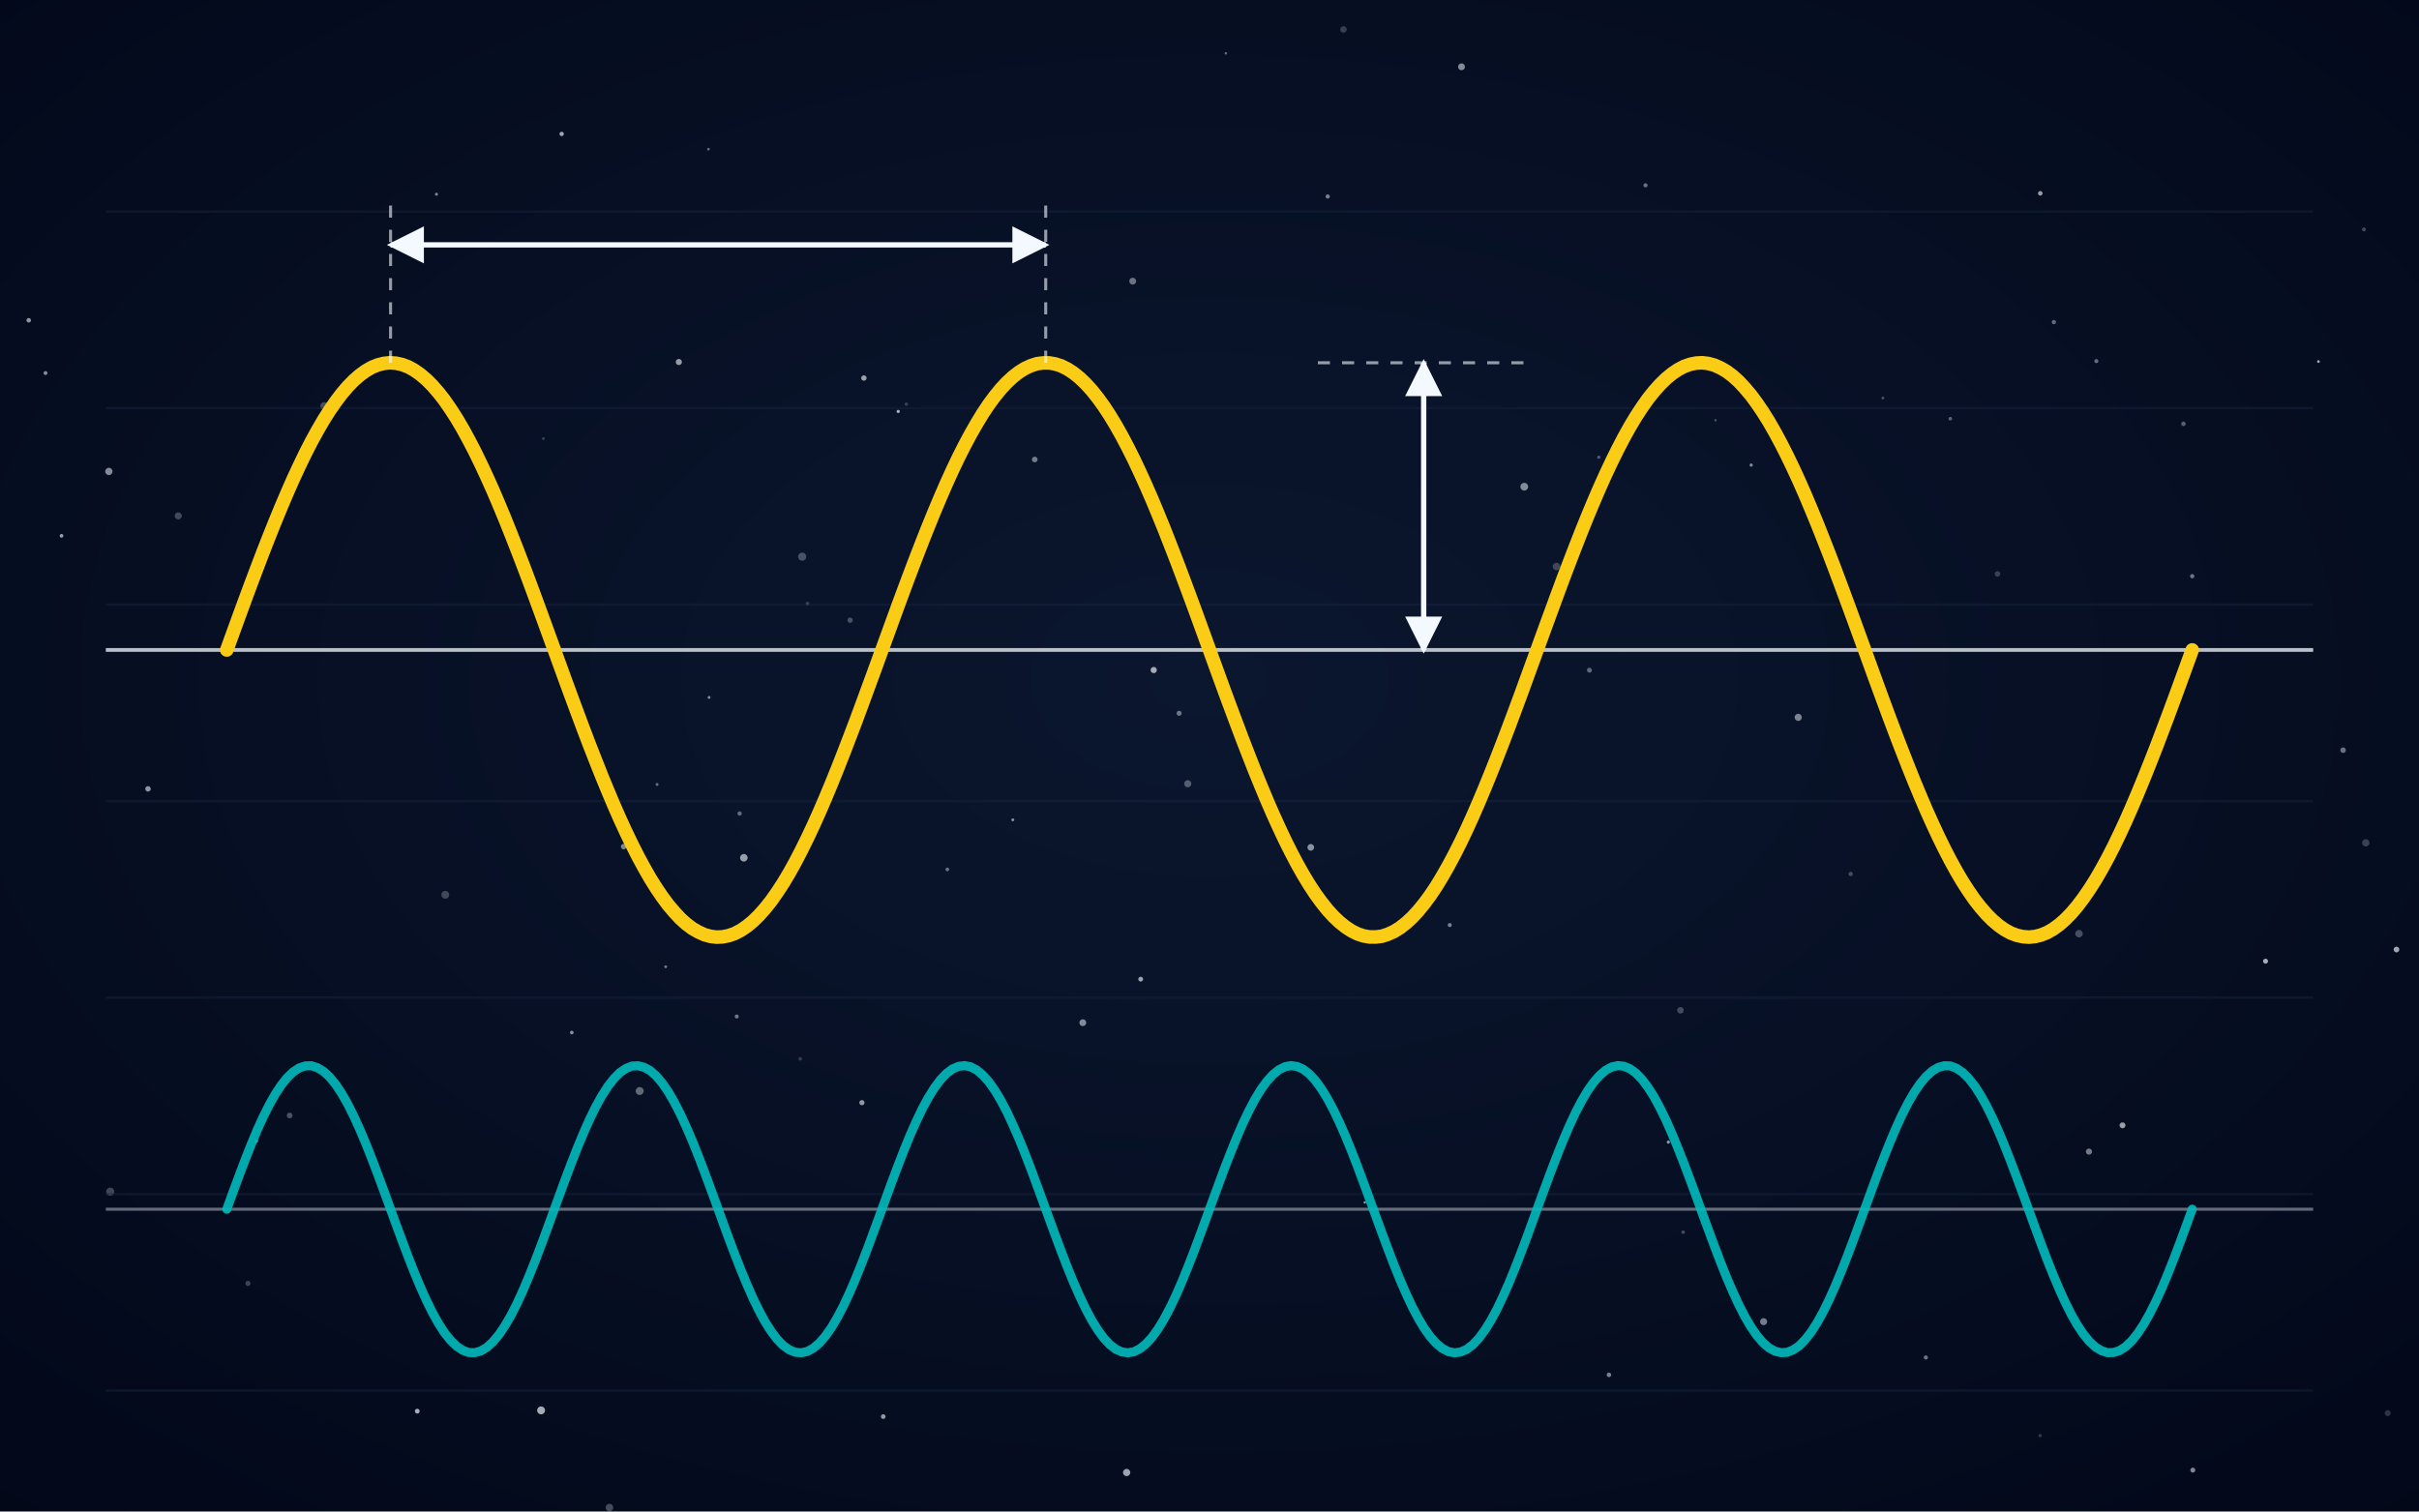
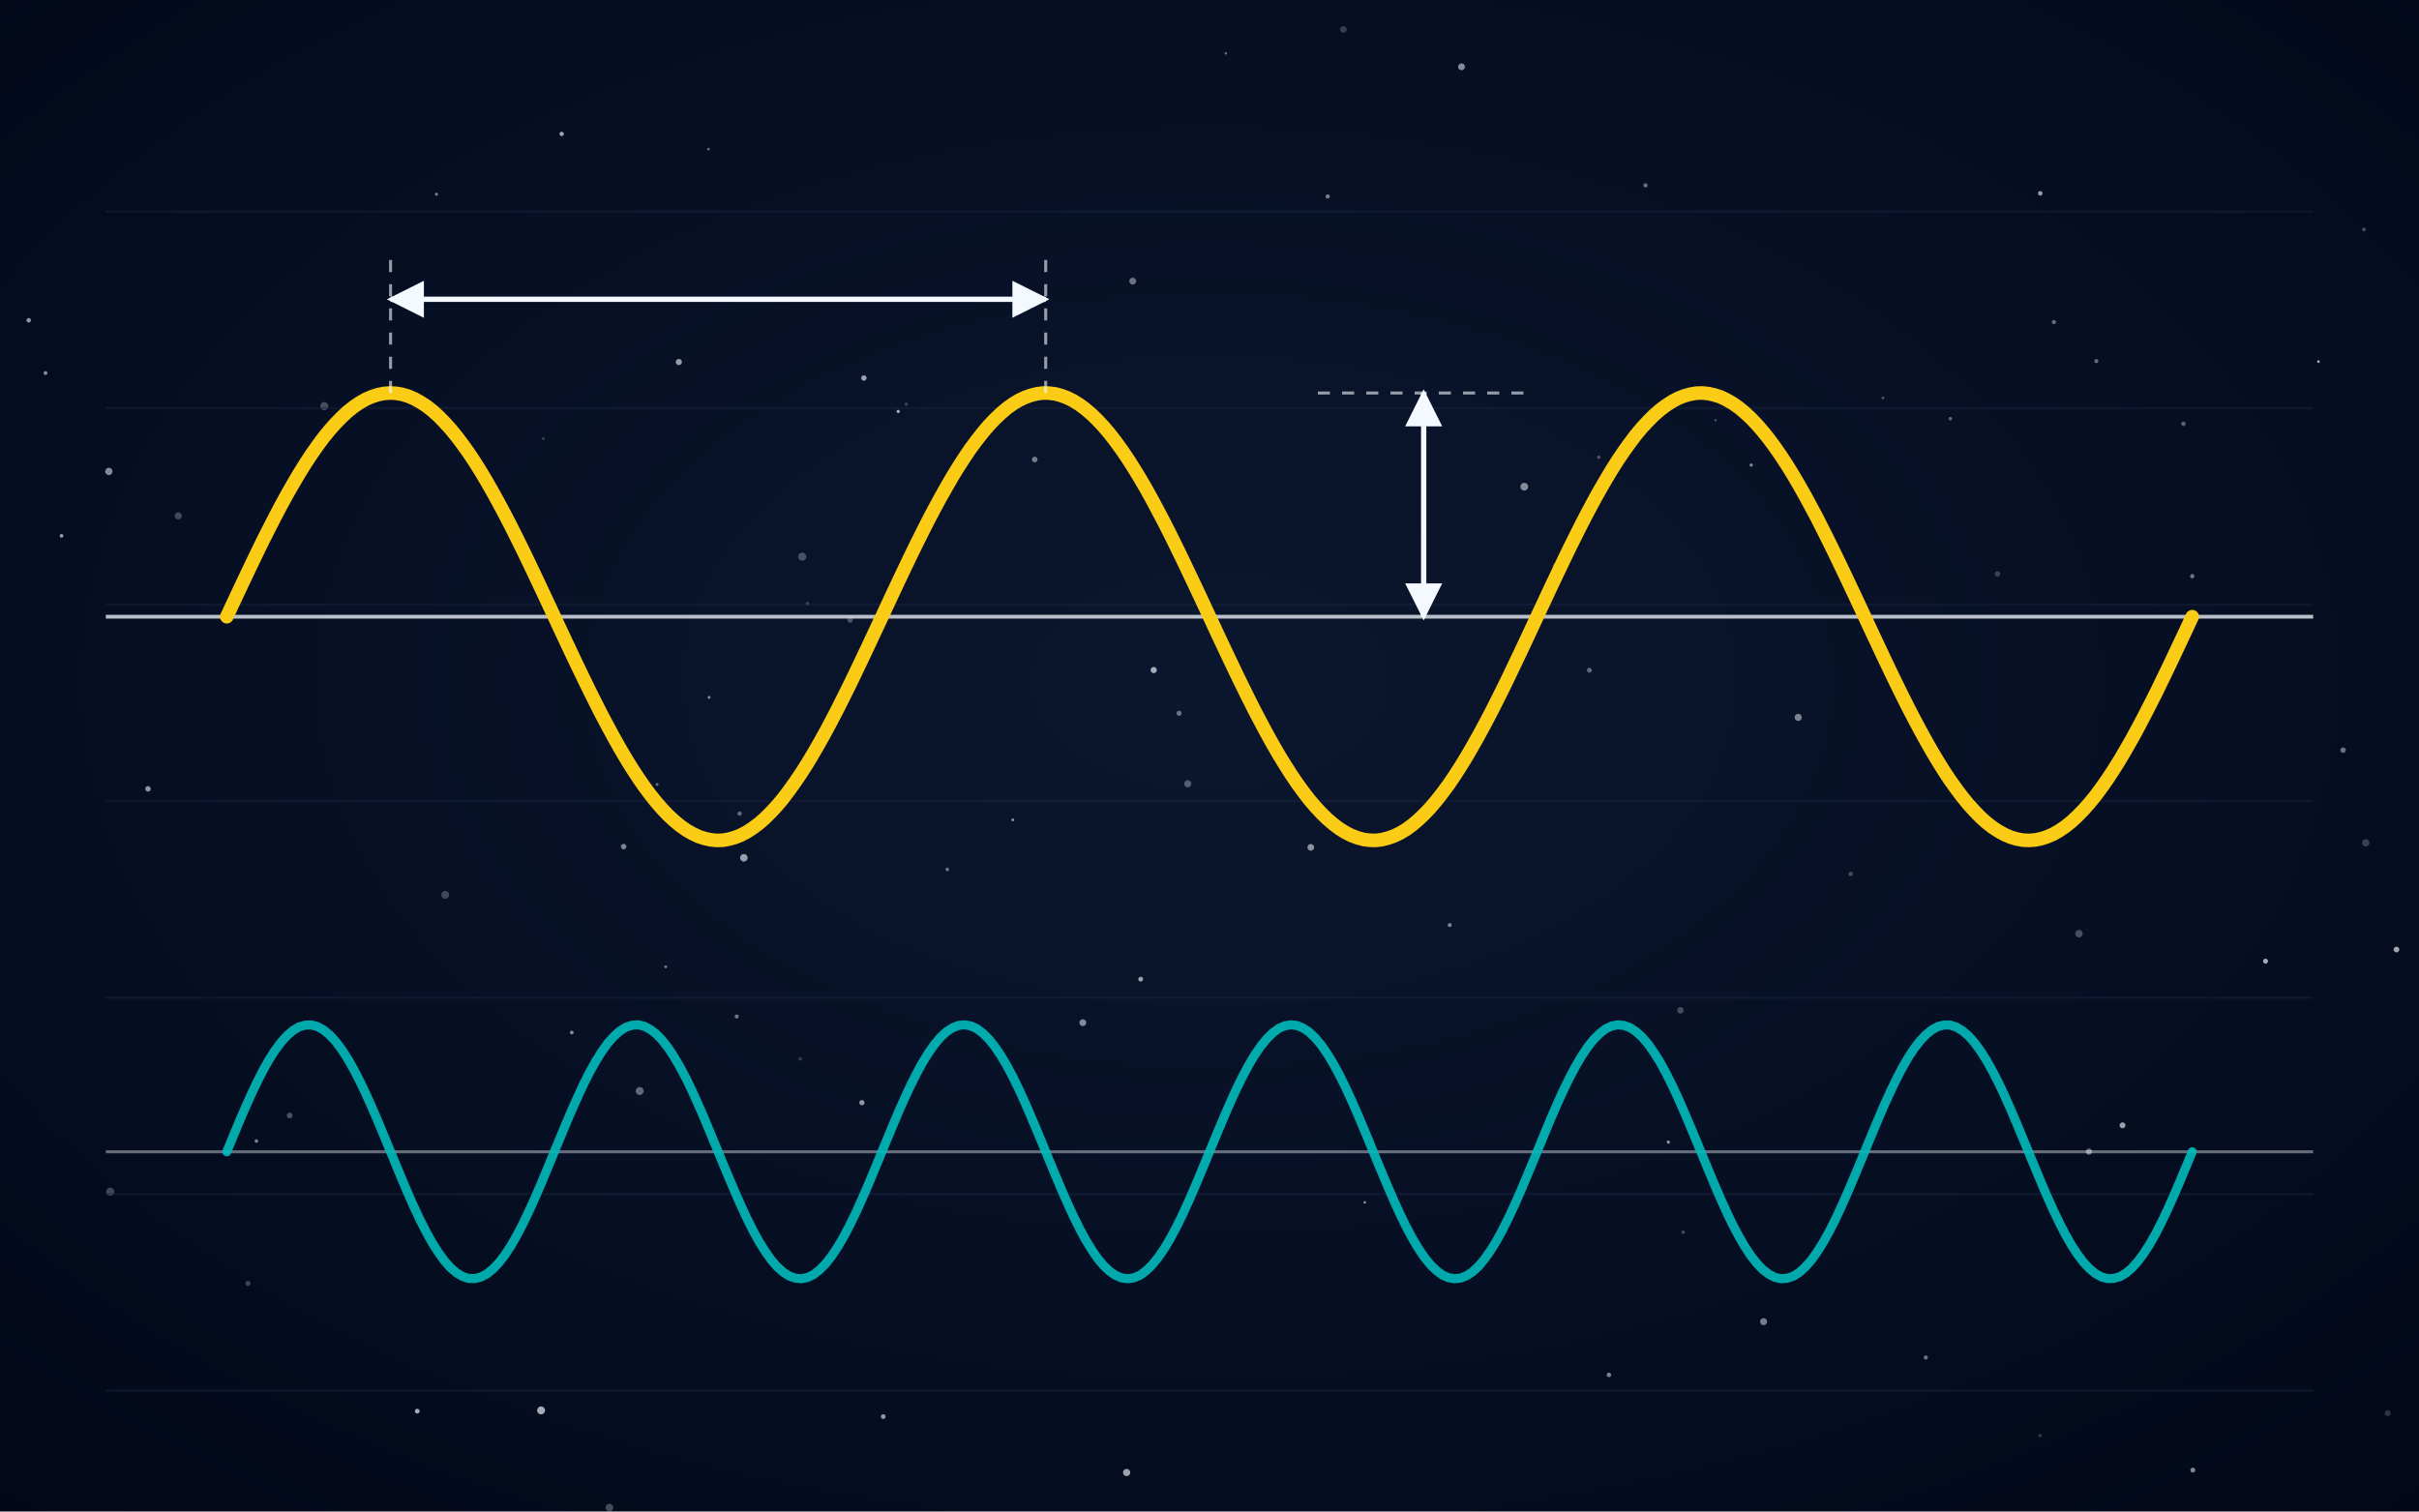
<svg xmlns="http://www.w3.org/2000/svg" width="1600" height="1000" viewBox="0 0 1600 1000">
  <defs>
    <radialGradient id="bg" cx="50%" cy="45%" r="78%">
      <stop offset="0%" stop-color="#0b172f" />
      <stop offset="100%" stop-color="#020718" />
    </radialGradient>
  </defs>
  <rect width="1600" height="1000" fill="url(#bg)" />
  <circle cx="403.1" cy="997.4" r="2.50" fill="#f4f9ff" opacity="0.27" />
  <circle cx="1134.7" cy="278.0" r="0.83" fill="#f4f9ff" opacity="0.28" />
  <circle cx="584.2" cy="937.2" r="1.56" fill="#f4f9ff" opacity="0.59" />
  <circle cx="1064.2" cy="909.6" r="1.50" fill="#f4f9ff" opacity="0.49" />
  <circle cx="1579.3" cy="934.9" r="1.99" fill="#f4f9ff" opacity="0.18" />
  <circle cx="1375.1" cy="617.7" r="2.47" fill="#f4f9ff" opacity="0.27" />
  <circle cx="1321.2" cy="379.7" r="1.86" fill="#f4f9ff" opacity="0.21" />
  <circle cx="1051.3" cy="443.4" r="1.63" fill="#f4f9ff" opacity="0.37" />
  <circle cx="1386.6" cy="238.9" r="1.34" fill="#f4f9ff" opacity="0.41" />
  <circle cx="1166.5" cy="874.4" r="2.34" fill="#f4f9ff" opacity="0.47" />
  <circle cx="412.5" cy="560.1" r="1.82" fill="#f4f9ff" opacity="0.50" />
  <circle cx="1349.5" cy="127.9" r="1.51" fill="#f4f9ff" opacity="0.61" />
  <circle cx="810.8" cy="35.3" r="0.84" fill="#f4f9ff" opacity="0.39" />
  <circle cx="1549.8" cy="496.3" r="1.83" fill="#f4f9ff" opacity="0.42" />
  <circle cx="1585.1" cy="628.2" r="1.88" fill="#f4f9ff" opacity="0.65" />
  <circle cx="1103.5" cy="755.6" r="1.05" fill="#f4f9ff" opacity="0.59" />
  <circle cx="1245.4" cy="263.3" r="0.95" fill="#f4f9ff" opacity="0.28" />
  <circle cx="1498.5" cy="635.9" r="1.64" fill="#f4f9ff" opacity="0.68" />
  <circle cx="1224.1" cy="578.2" r="1.44" fill="#f4f9ff" opacity="0.25" />
  <circle cx="40.7" cy="354.5" r="1.22" fill="#f4f9ff" opacity="0.61" />
  <circle cx="191.6" cy="738.0" r="1.89" fill="#f4f9ff" opacity="0.29" />
  <circle cx="19.0" cy="211.9" r="1.50" fill="#f4f9ff" opacity="0.58" />
  <circle cx="72.0" cy="311.9" r="2.42" fill="#f4f9ff" opacity="0.53" />
  <circle cx="571.4" cy="250.1" r="1.79" fill="#f4f9ff" opacity="0.62" />
  <circle cx="1358.5" cy="213.1" r="1.41" fill="#f4f9ff" opacity="0.39" />
  <circle cx="1450.4" cy="972.6" r="1.62" fill="#f4f9ff" opacity="0.52" />
  <circle cx="529.3" cy="700.5" r="1.19" fill="#f4f9ff" opacity="0.19" />
  <circle cx="288.7" cy="128.5" r="1.00" fill="#f4f9ff" opacity="0.51" />
  <circle cx="763.1" cy="443.3" r="2.06" fill="#f4f9ff" opacity="0.66" />
  <circle cx="1564.8" cy="557.6" r="2.42" fill="#f4f9ff" opacity="0.22" />
  <circle cx="754.5" cy="647.8" r="1.60" fill="#f4f9ff" opacity="0.63" />
  <circle cx="468.6" cy="98.7" r="0.87" fill="#f4f9ff" opacity="0.42" />
  <circle cx="30.1" cy="246.8" r="1.29" fill="#f4f9ff" opacity="0.54" />
  <circle cx="867.0" cy="560.6" r="2.22" fill="#f4f9ff" opacity="0.55" />
  <circle cx="1563.6" cy="151.8" r="1.28" fill="#f4f9ff" opacity="0.26" />
  <circle cx="169.6" cy="754.9" r="1.16" fill="#f4f9ff" opacity="0.50" />
  <circle cx="492.0" cy="567.5" r="2.51" fill="#f4f9ff" opacity="0.61" />
  <circle cx="294.5" cy="592.0" r="2.60" fill="#f4f9ff" opacity="0.24" />
  <circle cx="530.6" cy="368.3" r="2.68" fill="#f4f9ff" opacity="0.27" />
  <circle cx="1533.5" cy="239.2" r="0.90" fill="#f4f9ff" opacity="0.67" />
  <circle cx="489.2" cy="538.2" r="1.44" fill="#f4f9ff" opacity="0.38" />
  <circle cx="117.9" cy="341.3" r="2.36" fill="#f4f9ff" opacity="0.25" />
  <circle cx="487.3" cy="672.5" r="1.34" fill="#f4f9ff" opacity="0.44" />
  <circle cx="684.4" cy="304.0" r="1.87" fill="#f4f9ff" opacity="0.46" />
  <circle cx="669.9" cy="542.4" r="0.94" fill="#f4f9ff" opacity="0.56" />
  <circle cx="440.3" cy="639.6" r="0.92" fill="#f4f9ff" opacity="0.48" />
  <circle cx="423.1" cy="721.8" r="2.63" fill="#f4f9ff" opacity="0.38" />
  <circle cx="1029.5" cy="374.8" r="2.50" fill="#f4f9ff" opacity="0.23" />
  <circle cx="1290.0" cy="277.0" r="1.19" fill="#f4f9ff" opacity="0.36" />
  <circle cx="97.9" cy="521.9" r="1.81" fill="#f4f9ff" opacity="0.58" />
  <circle cx="785.6" cy="518.5" r="2.36" fill="#f4f9ff" opacity="0.32" />
  <circle cx="958.9" cy="612.0" r="1.34" fill="#f4f9ff" opacity="0.48" />
  <circle cx="1113.3" cy="815.2" r="1.18" fill="#f4f9ff" opacity="0.25" />
  <circle cx="359.4" cy="290.2" r="0.89" fill="#f4f9ff" opacity="0.23" />
  <circle cx="779.9" cy="471.9" r="1.68" fill="#f4f9ff" opacity="0.42" />
  <circle cx="745.2" cy="974.2" r="2.40" fill="#f4f9ff" opacity="0.64" />
  <circle cx="1111.5" cy="668.4" r="2.18" fill="#f4f9ff" opacity="0.25" />
  <circle cx="626.6" cy="575.2" r="1.20" fill="#f4f9ff" opacity="0.42" />
  <circle cx="469.0" cy="461.4" r="0.96" fill="#f4f9ff" opacity="0.52" />
  <circle cx="1444.2" cy="280.4" r="1.50" fill="#f4f9ff" opacity="0.34" />
  <circle cx="164.0" cy="849.1" r="1.70" fill="#f4f9ff" opacity="0.24" />
  <circle cx="534.1" cy="399.4" r="1.21" fill="#f4f9ff" opacity="0.23" />
  <circle cx="1273.8" cy="898.1" r="1.38" fill="#f4f9ff" opacity="0.44" />
  <circle cx="594.1" cy="272.2" r="1.07" fill="#f4f9ff" opacity="0.68" />
  <circle cx="357.9" cy="933.1" r="2.61" fill="#f4f9ff" opacity="0.67" />
  <circle cx="449.0" cy="239.5" r="2.04" fill="#f4f9ff" opacity="0.60" />
  <circle cx="72.9" cy="788.4" r="2.68" fill="#f4f9ff" opacity="0.25" />
  <circle cx="716.2" cy="676.6" r="2.27" fill="#f4f9ff" opacity="0.52" />
  <circle cx="1088.4" cy="122.6" r="1.39" fill="#f4f9ff" opacity="0.41" />
  <circle cx="371.5" cy="88.6" r="1.43" fill="#f4f9ff" opacity="0.65" />
  <circle cx="902.7" cy="795.5" r="0.84" fill="#f4f9ff" opacity="0.57" />
  <circle cx="214.5" cy="268.7" r="2.66" fill="#f4f9ff" opacity="0.27" />
  <circle cx="1158.3" cy="307.7" r="1.08" fill="#f4f9ff" opacity="0.51" />
  <circle cx="434.6" cy="519.0" r="0.97" fill="#f4f9ff" opacity="0.40" />
  <circle cx="1057.5" cy="302.5" r="1.10" fill="#f4f9ff" opacity="0.30" />
  <circle cx="276.0" cy="933.6" r="1.59" fill="#f4f9ff" opacity="0.68" />
  <circle cx="878.2" cy="130.0" r="1.41" fill="#f4f9ff" opacity="0.47" />
  <circle cx="1403.9" cy="744.5" r="1.95" fill="#f4f9ff" opacity="0.62" />
  <circle cx="1189.4" cy="474.6" r="2.37" fill="#f4f9ff" opacity="0.49" />
  <circle cx="570.1" cy="729.5" r="1.73" fill="#f4f9ff" opacity="0.58" />
  <circle cx="966.7" cy="44.2" r="2.27" fill="#f4f9ff" opacity="0.53" />
  <circle cx="378.2" cy="683.1" r="1.21" fill="#f4f9ff" opacity="0.54" />
  <circle cx="1008.2" cy="322.0" r="2.57" fill="#f4f9ff" opacity="0.52" />
  <circle cx="1349.4" cy="949.8" r="1.12" fill="#f4f9ff" opacity="0.19" />
  <circle cx="1450.0" cy="381.2" r="1.42" fill="#f4f9ff" opacity="0.44" />
  <circle cx="888.6" cy="19.5" r="2.16" fill="#f4f9ff" opacity="0.21" />
  <circle cx="1381.7" cy="761.9" r="2.05" fill="#f4f9ff" opacity="0.46" />
  <circle cx="749.2" cy="186.0" r="2.28" fill="#f4f9ff" opacity="0.42" />
  <circle cx="562.3" cy="410.3" r="1.76" fill="#f4f9ff" opacity="0.27" />
  <circle cx="599.5" cy="267.4" r="1.14" fill="#f4f9ff" opacity="0.20" />
  <defs>
    <marker id="a" viewBox="0 0 10 10" refX="9" refY="5" markerWidth="7" markerHeight="7" orient="auto">
      <path d="M0 0 L10 5 L0 10 z" fill="#f4f9ff" />
    </marker>
    <marker id="b" viewBox="0 0 10 10" refX="1" refY="5" markerWidth="7" markerHeight="7" orient="auto">
      <path d="M10 0 L0 5 L10 10 z" fill="#f4f9ff" />
    </marker>
  </defs>
  <line x1="70" y1="140" x2="1530" y2="140" stroke="#19263f" stroke-width="1.5" opacity="0.45" />
  <line x1="70" y1="270" x2="1530" y2="270" stroke="#19263f" stroke-width="1.5" opacity="0.45" />
  <line x1="70" y1="400" x2="1530" y2="400" stroke="#19263f" stroke-width="1.5" opacity="0.45" />
  <line x1="70" y1="530" x2="1530" y2="530" stroke="#19263f" stroke-width="1.5" opacity="0.45" />
  <line x1="70" y1="660" x2="1530" y2="660" stroke="#19263f" stroke-width="1.5" opacity="0.45" />
  <line x1="70" y1="790" x2="1530" y2="790" stroke="#19263f" stroke-width="1.5" opacity="0.45" />
  <line x1="70" y1="920" x2="1530" y2="920" stroke="#19263f" stroke-width="1.5" opacity="0.45" />
-   <line x1="70" y1="430" x2="1530" y2="430" stroke="#f4f9ff" stroke-width="2.5" opacity="0.75" />
-   <line x1="70" y1="800" x2="1530" y2="800" stroke="#f4f9ff" stroke-width="2" opacity="0.4" />
-   <path d="M150 430.0 L154 419.0 L158 408.0 L162 397.1 L166 386.3 L170 375.7 L174 365.2 L178 355.0 L182 345.0 L186 335.3 L190 325.9 L194 316.8 L198 308.2 L202 299.9 L206 292.1 L210 284.8 L214 277.9 L218 271.6 L222 265.8 L226 260.5 L230 255.8 L234 251.7 L238 248.2 L242 245.3 L246 243.0 L250 241.4 L254 240.4 L258 240.0 L262 240.3 L266 241.2 L270 242.7 L274 244.9 L278 247.7 L282 251.1 L286 255.1 L290 259.7 L294 264.8 L298 270.6 L302 276.8 L306 283.6 L310 290.9 L314 298.6 L318 306.8 L322 315.4 L326 324.3 L330 333.7 L334 343.3 L338 353.3 L342 363.5 L346 373.9 L350 384.5 L354 395.3 L358 406.2 L362 417.2 L366 428.2 L370 439.2 L374 450.2 L378 461.1 L382 471.9 L386 482.6 L390 493.1 L394 503.3 L398 513.4 L402 523.1 L406 532.6 L410 541.7 L414 550.4 L418 558.7 L422 566.6 L426 574.0 L430 581.0 L434 587.4 L438 593.3 L442 598.7 L446 603.4 L450 607.7 L454 611.3 L458 614.3 L462 616.6 L466 618.4 L470 619.5 L474 620.0 L478 619.8 L482 619.0 L486 617.6 L490 615.5 L494 612.8 L498 609.5 L502 605.6 L506 601.1 L510 596.1 L514 590.4 L518 584.3 L522 577.6 L526 570.4 L530 562.7 L534 554.6 L538 546.1 L542 537.2 L546 527.9 L550 518.3 L554 508.4 L558 498.2 L562 487.8 L566 477.3 L570 466.5 L574 455.6 L578 444.7 L582 433.7 L586 422.7 L590 411.7 L594 400.7 L598 389.9 L602 379.2 L606 368.7 L610 358.4 L614 348.3 L618 338.5 L622 329.0 L626 319.8 L630 311.0 L634 302.6 L638 294.7 L642 287.2 L646 280.2 L650 273.6 L654 267.6 L658 262.2 L662 257.3 L666 253.0 L670 249.3 L674 246.2 L678 243.7 L682 241.9 L686 240.6 L690 240.1 L694 240.1 L698 240.8 L702 242.1 L706 244.1 L710 246.7 L714 249.9 L718 253.7 L722 258.1 L726 263.1 L730 268.6 L734 274.7 L738 281.3 L742 288.4 L746 296.0 L750 304.0 L754 312.5 L758 321.3 L762 330.5 L766 340.1 L770 349.9 L774 360.1 L778 370.4 L782 381.0 L786 391.7 L790 402.5 L794 413.5 L798 424.5 L802 435.5 L806 446.5 L810 457.5 L814 468.3 L818 479.0 L822 489.6 L826 499.9 L830 510.1 L834 519.9 L838 529.5 L842 538.7 L846 547.5 L850 556.0 L854 564.0 L858 571.6 L862 578.7 L866 585.3 L870 591.4 L874 596.9 L878 601.9 L882 606.3 L886 610.1 L890 613.3 L894 615.9 L898 617.9 L902 619.2 L906 619.9 L910 619.9 L914 619.4 L918 618.1 L922 616.3 L926 613.8 L930 610.7 L934 607.0 L938 602.7 L942 597.8 L946 592.4 L950 586.4 L954 579.8 L958 572.8 L962 565.3 L966 557.4 L970 549.0 L974 540.2 L978 531.0 L982 521.5 L986 511.7 L990 501.6 L994 491.3 L998 480.8 L1002 470.1 L1006 459.3 L1010 448.3 L1014 437.3 L1018 426.3 L1022 415.3 L1026 404.4 L1030 393.5 L1034 382.7 L1038 372.2 L1042 361.8 L1046 351.6 L1050 341.7 L1054 332.1 L1058 322.8 L1062 313.9 L1066 305.4 L1070 297.3 L1074 289.6 L1078 282.4 L1082 275.7 L1086 269.6 L1090 263.9 L1094 258.9 L1098 254.4 L1102 250.5 L1106 247.2 L1110 244.5 L1114 242.4 L1118 241.0 L1122 240.2 L1126 240.0 L1130 240.5 L1134 241.6 L1138 243.4 L1142 245.7 L1146 248.7 L1150 252.3 L1154 256.6 L1158 261.3 L1162 266.7 L1166 272.6 L1170 279.0 L1174 286.0 L1178 293.4 L1182 301.3 L1186 309.6 L1190 318.3 L1194 327.4 L1198 336.9 L1202 346.6 L1206 356.7 L1210 366.9 L1214 377.4 L1218 388.1 L1222 398.9 L1226 409.8 L1230 420.8 L1234 431.8 L1238 442.8 L1242 453.8 L1246 464.7 L1250 475.5 L1254 486.1 L1258 496.5 L1262 506.7 L1266 516.7 L1270 526.3 L1274 535.7 L1278 544.6 L1282 553.2 L1286 561.4 L1290 569.1 L1294 576.4 L1298 583.2 L1302 589.4 L1306 595.2 L1310 600.3 L1314 604.9 L1318 608.9 L1322 612.3 L1326 615.1 L1330 617.3 L1334 618.8 L1338 619.7 L1342 620.0 L1346 619.6 L1350 618.6 L1354 617.0 L1358 614.7 L1362 611.8 L1366 608.3 L1370 604.2 L1374 599.5 L1378 594.2 L1382 588.4 L1386 582.1 L1390 575.2 L1394 567.9 L1398 560.1 L1402 551.8 L1406 543.2 L1410 534.1 L1414 524.7 L1418 515.0 L1422 505.0 L1426 494.8 L1430 484.3 L1434 473.7 L1438 462.9 L1442 452.0 L1446 441.0 L1450 430.0" fill="none" stroke="#facc15" stroke-width="9" stroke-linecap="round" />
-   <path d="M150 800.0 L154 789.0 L158 778.2 L162 767.6 L166 757.5 L170 747.9 L174 739.1 L178 731.1 L182 724.0 L186 717.9 L190 712.9 L194 709.1 L198 706.5 L202 705.2 L206 705.1 L210 706.4 L214 708.8 L218 712.5 L222 717.4 L226 723.4 L230 730.4 L234 738.4 L238 747.2 L242 756.7 L246 766.7 L250 777.3 L254 788.1 L258 799.1 L262 810.1 L266 820.9 L270 831.5 L274 841.7 L278 851.3 L282 860.2 L286 868.3 L290 875.5 L294 881.7 L298 886.7 L302 890.6 L306 893.3 L310 894.8 L314 894.9 L318 893.8 L322 891.4 L326 887.8 L330 883.0 L334 877.1 L338 870.2 L342 862.3 L346 853.6 L350 844.1 L354 834.1 L358 823.6 L362 812.8 L366 801.8 L370 790.8 L374 779.9 L378 769.3 L382 759.1 L386 749.5 L390 740.5 L394 732.3 L398 725.1 L402 718.8 L406 713.7 L410 709.6 L414 706.9 L418 705.3 L422 705.1 L426 706.1 L430 708.3 L434 711.8 L438 716.5 L442 722.3 L446 729.2 L450 737.0 L454 745.7 L458 755.0 L462 765.0 L466 775.5 L470 786.3 L474 797.2 L478 808.3 L482 819.2 L486 829.8 L490 840.0 L494 849.7 L498 858.8 L502 867.0 L506 874.4 L510 880.7 L514 886.0 L518 890.1 L522 893.0 L526 894.6 L530 895.0 L534 894.1 L538 891.9 L542 888.5 L546 883.9 L550 878.2 L554 871.4 L558 863.7 L562 855.1 L566 845.8 L570 835.8 L574 825.4 L578 814.6 L582 803.7 L586 792.7 L590 781.7 L594 771.1 L598 760.8 L602 751.0 L606 742.0 L610 733.6 L614 726.2 L618 719.8 L622 714.4 L626 710.2 L630 707.2 L634 705.5 L638 705.0 L642 705.8 L646 707.9 L650 711.2 L654 715.7 L658 721.3 L662 728.0 L666 735.6 L670 744.2 L674 753.4 L678 763.3 L682 773.7 L686 784.5 L690 795.4 L694 806.4 L698 817.3 L702 828.0 L706 838.4 L710 848.2 L714 857.3 L718 865.7 L722 873.2 L726 879.7 L730 885.2 L734 889.5 L738 892.6 L742 894.4 L746 895.0 L750 894.3 L754 892.3 L758 889.1 L762 884.7 L766 879.2 L770 872.6 L774 865.0 L778 856.6 L782 847.4 L786 837.5 L790 827.2 L794 816.4 L798 805.5 L802 794.5 L806 783.6 L810 772.8 L814 762.5 L818 752.6 L822 743.4 L826 735.0 L830 727.4 L834 720.8 L838 715.3 L842 710.9 L846 707.7 L850 705.7 L854 705.0 L858 705.6 L862 707.4 L866 710.5 L870 714.8 L874 720.3 L878 726.8 L882 734.3 L886 742.7 L890 751.8 L894 761.6 L898 772.0 L902 782.7 L906 793.6 L910 804.6 L914 815.5 L918 826.3 L922 836.7 L926 846.6 L930 855.8 L934 864.4 L938 872.0 L942 878.7 L946 884.3 L950 888.8 L954 892.1 L958 894.2 L962 895.0 L966 894.5 L970 892.8 L974 889.8 L978 885.6 L982 880.2 L986 873.8 L990 866.4 L994 858.0 L998 849.0 L1002 839.2 L1006 828.9 L1010 818.3 L1014 807.3 L1018 796.3 L1022 785.4 L1026 774.6 L1030 764.2 L1034 754.2 L1038 744.9 L1042 736.3 L1046 728.6 L1050 721.8 L1054 716.1 L1058 711.5 L1062 708.1 L1066 705.9 L1070 705.0 L1074 705.4 L1078 707.0 L1082 709.9 L1086 714.0 L1090 719.3 L1094 725.6 L1098 733.0 L1102 741.2 L1106 750.3 L1110 760.0 L1114 770.2 L1118 780.8 L1122 791.7 L1126 802.8 L1130 813.7 L1134 824.5 L1138 835.0 L1142 845.0 L1146 854.3 L1150 863.0 L1154 870.8 L1158 877.7 L1162 883.5 L1166 888.2 L1170 891.7 L1174 893.9 L1178 894.9 L1182 894.7 L1186 893.1 L1190 890.4 L1194 886.3 L1198 881.2 L1202 874.9 L1206 867.7 L1210 859.5 L1214 850.5 L1218 840.9 L1222 830.7 L1226 820.1 L1230 809.2 L1234 798.2 L1238 787.2 L1242 776.4 L1246 765.9 L1250 755.9 L1254 746.4 L1258 737.7 L1262 729.8 L1266 722.9 L1270 717.0 L1274 712.2 L1278 708.6 L1282 706.2 L1286 705.1 L1290 705.2 L1294 706.7 L1298 709.4 L1302 713.3 L1306 718.3 L1310 724.5 L1314 731.7 L1318 739.8 L1322 748.7 L1326 758.3 L1330 768.5 L1334 779.1 L1338 789.9 L1342 800.9 L1346 811.9 L1350 822.7 L1354 833.3 L1358 843.3 L1362 852.8 L1366 861.6 L1370 869.6 L1374 876.6 L1378 882.6 L1382 887.5 L1386 891.2 L1390 893.6 L1394 894.9 L1398 894.8 L1402 893.5 L1406 890.9 L1410 887.1 L1414 882.1 L1418 876.0 L1422 868.9 L1426 860.9 L1430 852.1 L1434 842.5 L1438 832.4 L1442 821.8 L1446 811.0 L1450 800.0" fill="none" stroke="#00babb" stroke-width="6" stroke-linecap="round" opacity="0.9" />
-   <line x1="258.333" y1="240" x2="258.333" y2="132" stroke="#f4f9ff" stroke-width="2" opacity="0.6" stroke-dasharray="8 8" />
-   <line x1="691.667" y1="240" x2="691.667" y2="132" stroke="#f4f9ff" stroke-width="2" opacity="0.6" stroke-dasharray="8 8" />
-   <line x1="258.333" y1="162" x2="691.667" y2="162" stroke="#f4f9ff" stroke-width="3.5" marker-start="url(#b)" marker-end="url(#a)" />
-   <line x1="941.667" y1="430" x2="941.667" y2="240" stroke="#f4f9ff" stroke-width="3.5" marker-start="url(#b)" marker-end="url(#a)" />
-   <line x1="871.667" y1="240" x2="1011.667" y2="240" stroke="#f4f9ff" stroke-width="2" opacity="0.6" stroke-dasharray="8 8" />
+   <line x1="70" y1="408" x2="1530" y2="408" stroke="#f4f9ff" stroke-width="2.5" opacity="0.75" />
+   <line x1="70" y1="762" x2="1530" y2="762" stroke="#f4f9ff" stroke-width="2" opacity="0.4" />
+   <path d="M150 408.0 L154 399.4 L158 390.9 L162 382.4 L166 374.0 L170 365.7 L174 357.5 L178 349.6 L182 341.8 L186 334.2 L190 326.9 L194 319.9 L198 313.1 L202 306.7 L206 300.6 L210 294.9 L214 289.5 L218 284.6 L222 280.1 L226 276.0 L230 272.3 L234 269.1 L238 266.4 L242 264.1 L246 262.4 L250 261.1 L254 260.3 L258 260.0 L262 260.2 L266 260.9 L270 262.1 L274 263.8 L278 266.0 L282 268.6 L286 271.7 L290 275.3 L294 279.4 L298 283.8 L302 288.7 L306 294.0 L310 299.6 L314 305.6 L318 312.0 L322 318.7 L326 325.7 L330 333.0 L334 340.5 L338 348.2 L342 356.2 L346 364.3 L350 372.6 L354 381.0 L358 389.5 L362 398.0 L366 406.6 L370 415.2 L374 423.7 L378 432.2 L382 440.6 L386 448.9 L390 457.1 L394 465.1 L398 473.0 L402 480.5 L406 487.9 L410 495.0 L414 501.8 L418 508.3 L422 514.4 L426 520.2 L430 525.6 L434 530.6 L438 535.2 L442 539.4 L446 543.1 L450 546.4 L454 549.2 L458 551.5 L462 553.4 L466 554.7 L470 555.6 L474 556.0 L478 555.9 L482 555.2 L486 554.1 L490 552.5 L494 550.4 L498 547.8 L502 544.8 L506 541.3 L510 537.3 L514 533.0 L518 528.2 L522 522.9 L526 517.3 L530 511.4 L534 505.1 L538 498.4 L542 491.5 L546 484.3 L550 476.8 L554 469.1 L558 461.1 L562 453.1 L566 444.8 L570 436.4 L574 428.0 L578 419.4 L582 410.9 L586 402.3 L590 393.7 L594 385.2 L598 376.8 L602 368.4 L606 360.2 L610 352.2 L614 344.3 L618 336.7 L622 329.3 L626 322.2 L630 315.3 L634 308.8 L638 302.6 L642 296.7 L646 291.3 L650 286.2 L654 281.5 L658 277.3 L662 273.5 L666 270.1 L670 267.2 L674 264.8 L678 262.9 L682 261.5 L686 260.5 L690 260.0 L694 260.1 L698 260.6 L702 261.7 L706 263.2 L710 265.2 L714 267.7 L718 270.7 L722 274.1 L726 278.0 L730 282.3 L734 287.0 L738 292.2 L742 297.7 L746 303.6 L750 309.9 L754 316.4 L758 323.3 L762 330.5 L766 338.0 L770 345.6 L774 353.5 L778 361.6 L782 369.8 L786 378.2 L790 386.6 L794 395.1 L798 403.7 L802 412.3 L806 420.9 L810 429.4 L814 437.8 L818 446.2 L822 454.4 L826 462.5 L830 470.4 L834 478.0 L838 485.5 L842 492.7 L846 499.6 L850 506.1 L854 512.4 L858 518.3 L862 523.8 L866 529.0 L870 533.7 L874 538.0 L878 541.9 L882 545.3 L886 548.3 L890 550.8 L894 552.8 L898 554.3 L902 555.4 L906 555.9 L910 556.0 L914 555.5 L918 554.5 L922 553.1 L926 551.2 L930 548.8 L934 545.9 L938 542.5 L942 538.7 L946 534.5 L950 529.8 L954 524.7 L958 519.3 L962 513.4 L966 507.2 L970 500.7 L974 493.8 L978 486.7 L982 479.3 L986 471.7 L990 463.8 L994 455.8 L998 447.6 L1002 439.2 L1006 430.8 L1010 422.3 L1014 413.7 L1018 405.1 L1022 396.6 L1026 388.0 L1030 379.6 L1034 371.2 L1038 362.9 L1042 354.9 L1046 346.9 L1050 339.2 L1054 331.7 L1058 324.5 L1062 317.6 L1066 310.9 L1070 304.6 L1074 298.7 L1078 293.1 L1082 287.8 L1086 283.0 L1090 278.7 L1094 274.7 L1098 271.2 L1102 268.2 L1106 265.6 L1110 263.5 L1114 261.9 L1118 260.8 L1122 260.1 L1126 260.0 L1130 260.4 L1134 261.3 L1138 262.6 L1142 264.5 L1146 266.8 L1150 269.6 L1154 272.9 L1158 276.6 L1162 280.8 L1166 285.4 L1170 290.4 L1174 295.8 L1178 301.6 L1182 307.7 L1186 314.2 L1190 321.0 L1194 328.1 L1198 335.5 L1202 343.0 L1206 350.9 L1210 358.9 L1214 367.1 L1218 375.4 L1222 383.8 L1226 392.3 L1230 400.8 L1234 409.4 L1238 418.0 L1242 426.5 L1246 435.0 L1250 443.4 L1254 451.7 L1258 459.8 L1262 467.8 L1266 475.5 L1270 483.0 L1274 490.3 L1278 497.3 L1282 504.0 L1286 510.4 L1290 516.4 L1294 522.0 L1298 527.3 L1302 532.2 L1306 536.6 L1310 540.7 L1314 544.3 L1318 547.4 L1322 550.0 L1326 552.2 L1330 553.9 L1334 555.1 L1338 555.8 L1342 556.0 L1346 555.7 L1350 554.9 L1354 553.6 L1358 551.9 L1362 549.6 L1366 546.9 L1370 543.7 L1374 540.0 L1378 535.9 L1382 531.4 L1386 526.5 L1390 521.1 L1394 515.4 L1398 509.3 L1402 502.9 L1406 496.1 L1410 489.1 L1414 481.8 L1418 474.2 L1422 466.4 L1426 458.5 L1430 450.3 L1434 442.0 L1438 433.6 L1442 425.1 L1446 416.6 L1450 408.0" fill="none" stroke="#facc15" stroke-width="9" stroke-linecap="round" />
+   <path d="M150 762.0 L154 752.3 L158 742.7 L162 733.4 L166 724.4 L170 716.0 L174 708.1 L178 701.0 L182 694.8 L186 689.4 L190 685.0 L194 681.6 L198 679.3 L202 678.2 L206 678.1 L210 679.2 L214 681.4 L218 684.7 L222 689.0 L226 694.3 L230 700.5 L234 707.5 L238 715.3 L242 723.7 L246 732.6 L250 741.9 L254 751.5 L258 761.2 L262 770.9 L266 780.5 L270 789.9 L274 798.9 L278 807.4 L282 815.2 L286 822.4 L290 828.7 L294 834.2 L298 838.7 L302 842.1 L306 844.5 L310 845.8 L314 845.9 L318 844.9 L322 842.8 L326 839.6 L330 835.4 L334 830.2 L338 824.1 L342 817.1 L346 809.4 L350 801.0 L354 792.2 L358 782.9 L362 773.3 L366 763.6 L370 753.9 L374 744.3 L378 734.9 L382 725.9 L386 717.3 L390 709.4 L394 702.2 L398 695.8 L402 690.2 L406 685.7 L410 682.1 L414 679.6 L418 678.3 L422 678.0 L426 678.9 L430 681.0 L434 684.0 L438 688.2 L442 693.3 L446 699.4 L450 706.3 L454 713.9 L458 722.2 L462 731.1 L466 740.3 L470 749.9 L474 759.6 L478 769.3 L482 778.9 L486 788.3 L490 797.4 L494 806.0 L498 814.0 L502 821.3 L506 827.7 L510 833.4 L514 838.0 L518 841.6 L522 844.2 L526 845.6 L530 846.0 L534 845.2 L538 843.3 L542 840.2 L546 836.2 L550 831.1 L554 825.1 L558 818.3 L562 810.7 L566 802.5 L570 793.7 L574 784.5 L578 774.9 L582 765.2 L586 755.5 L590 745.9 L594 736.4 L598 727.3 L602 718.7 L606 710.7 L610 703.3 L614 696.8 L618 691.1 L622 686.3 L626 682.6 L630 680.0 L634 678.4 L638 678.0 L642 678.7 L646 680.5 L650 683.5 L654 687.4 L658 692.4 L662 698.3 L666 705.1 L670 712.6 L674 720.8 L678 729.6 L682 738.8 L686 748.3 L690 757.9 L694 767.7 L698 777.3 L702 786.8 L706 795.9 L710 804.6 L714 812.7 L718 820.1 L722 826.7 L726 832.5 L730 837.3 L734 841.1 L738 843.8 L742 845.5 L746 846.0 L750 845.4 L754 843.7 L758 840.8 L762 836.9 L766 832.0 L770 826.2 L774 819.5 L778 812.0 L782 803.9 L786 795.2 L790 786.0 L794 776.5 L798 766.9 L802 757.1 L806 747.5 L810 738.0 L814 728.8 L818 720.1 L822 712.0 L826 704.5 L830 697.8 L834 692.0 L838 687.1 L842 683.2 L846 680.3 L850 678.6 L854 678.0 L858 678.5 L862 680.2 L866 682.9 L870 686.7 L874 691.5 L878 697.3 L882 703.9 L886 711.3 L890 719.4 L894 728.1 L898 737.2 L902 746.7 L906 756.3 L910 766.1 L914 775.7 L918 785.2 L922 794.4 L926 803.2 L930 811.4 L934 818.9 L938 825.7 L942 831.6 L946 836.6 L950 840.5 L954 843.5 L958 845.3 L962 846.0 L966 845.6 L970 844.0 L974 841.4 L978 837.7 L982 832.9 L986 827.2 L990 820.7 L994 813.3 L998 805.3 L1002 796.7 L1006 787.6 L1010 778.1 L1014 768.5 L1018 758.8 L1022 749.1 L1026 739.5 L1030 730.3 L1034 721.5 L1038 713.3 L1042 705.7 L1046 698.9 L1050 692.9 L1054 687.8 L1058 683.8 L1062 680.7 L1066 678.8 L1070 678.0 L1074 678.4 L1078 679.8 L1082 682.4 L1086 686.0 L1090 690.6 L1094 696.3 L1098 702.7 L1102 710.0 L1106 718.0 L1110 726.6 L1114 735.7 L1118 745.1 L1122 754.7 L1126 764.4 L1130 774.1 L1134 783.7 L1138 792.9 L1142 801.8 L1146 810.1 L1150 817.7 L1154 824.6 L1158 830.7 L1162 835.8 L1166 840.0 L1170 843.0 L1174 845.1 L1178 846.0 L1182 845.7 L1186 844.4 L1190 841.9 L1194 838.3 L1198 833.8 L1202 828.2 L1206 821.8 L1210 814.6 L1214 806.7 L1218 798.1 L1222 789.1 L1226 779.7 L1230 770.1 L1234 760.4 L1238 750.7 L1242 741.1 L1246 731.8 L1250 723.0 L1254 714.6 L1258 706.9 L1262 699.9 L1266 693.8 L1270 688.6 L1274 684.4 L1278 681.2 L1282 679.1 L1286 678.1 L1290 678.2 L1294 679.5 L1298 681.9 L1302 685.3 L1306 689.8 L1310 695.3 L1314 701.6 L1318 708.8 L1322 716.6 L1326 725.1 L1330 734.1 L1334 743.5 L1338 753.1 L1342 762.8 L1346 772.5 L1350 782.1 L1354 791.4 L1358 800.3 L1362 808.7 L1366 816.5 L1370 823.5 L1374 829.7 L1378 835.0 L1382 839.3 L1386 842.6 L1390 844.8 L1394 845.9 L1398 845.8 L1402 844.7 L1406 842.4 L1410 839.0 L1414 834.6 L1418 829.2 L1422 823.0 L1426 815.9 L1430 808.0 L1434 799.6 L1438 790.6 L1442 781.3 L1446 771.7 L1450 762.0" fill="none" stroke="#00babb" stroke-width="6" stroke-linecap="round" opacity="0.9" />
+   <line x1="258.333" y1="260" x2="258.333" y2="172" stroke="#f4f9ff" stroke-width="2" opacity="0.6" stroke-dasharray="8 8" />
+   <line x1="691.667" y1="260" x2="691.667" y2="172" stroke="#f4f9ff" stroke-width="2" opacity="0.6" stroke-dasharray="8 8" />
+   <line x1="258.333" y1="198" x2="691.667" y2="198" stroke="#f4f9ff" stroke-width="3.5" marker-start="url(#b)" marker-end="url(#a)" />
+   <line x1="941.667" y1="408" x2="941.667" y2="260" stroke="#f4f9ff" stroke-width="3.5" marker-start="url(#b)" marker-end="url(#a)" />
+   <line x1="871.667" y1="260" x2="1011.667" y2="260" stroke="#f4f9ff" stroke-width="2" opacity="0.6" stroke-dasharray="8 8" />
</svg>
